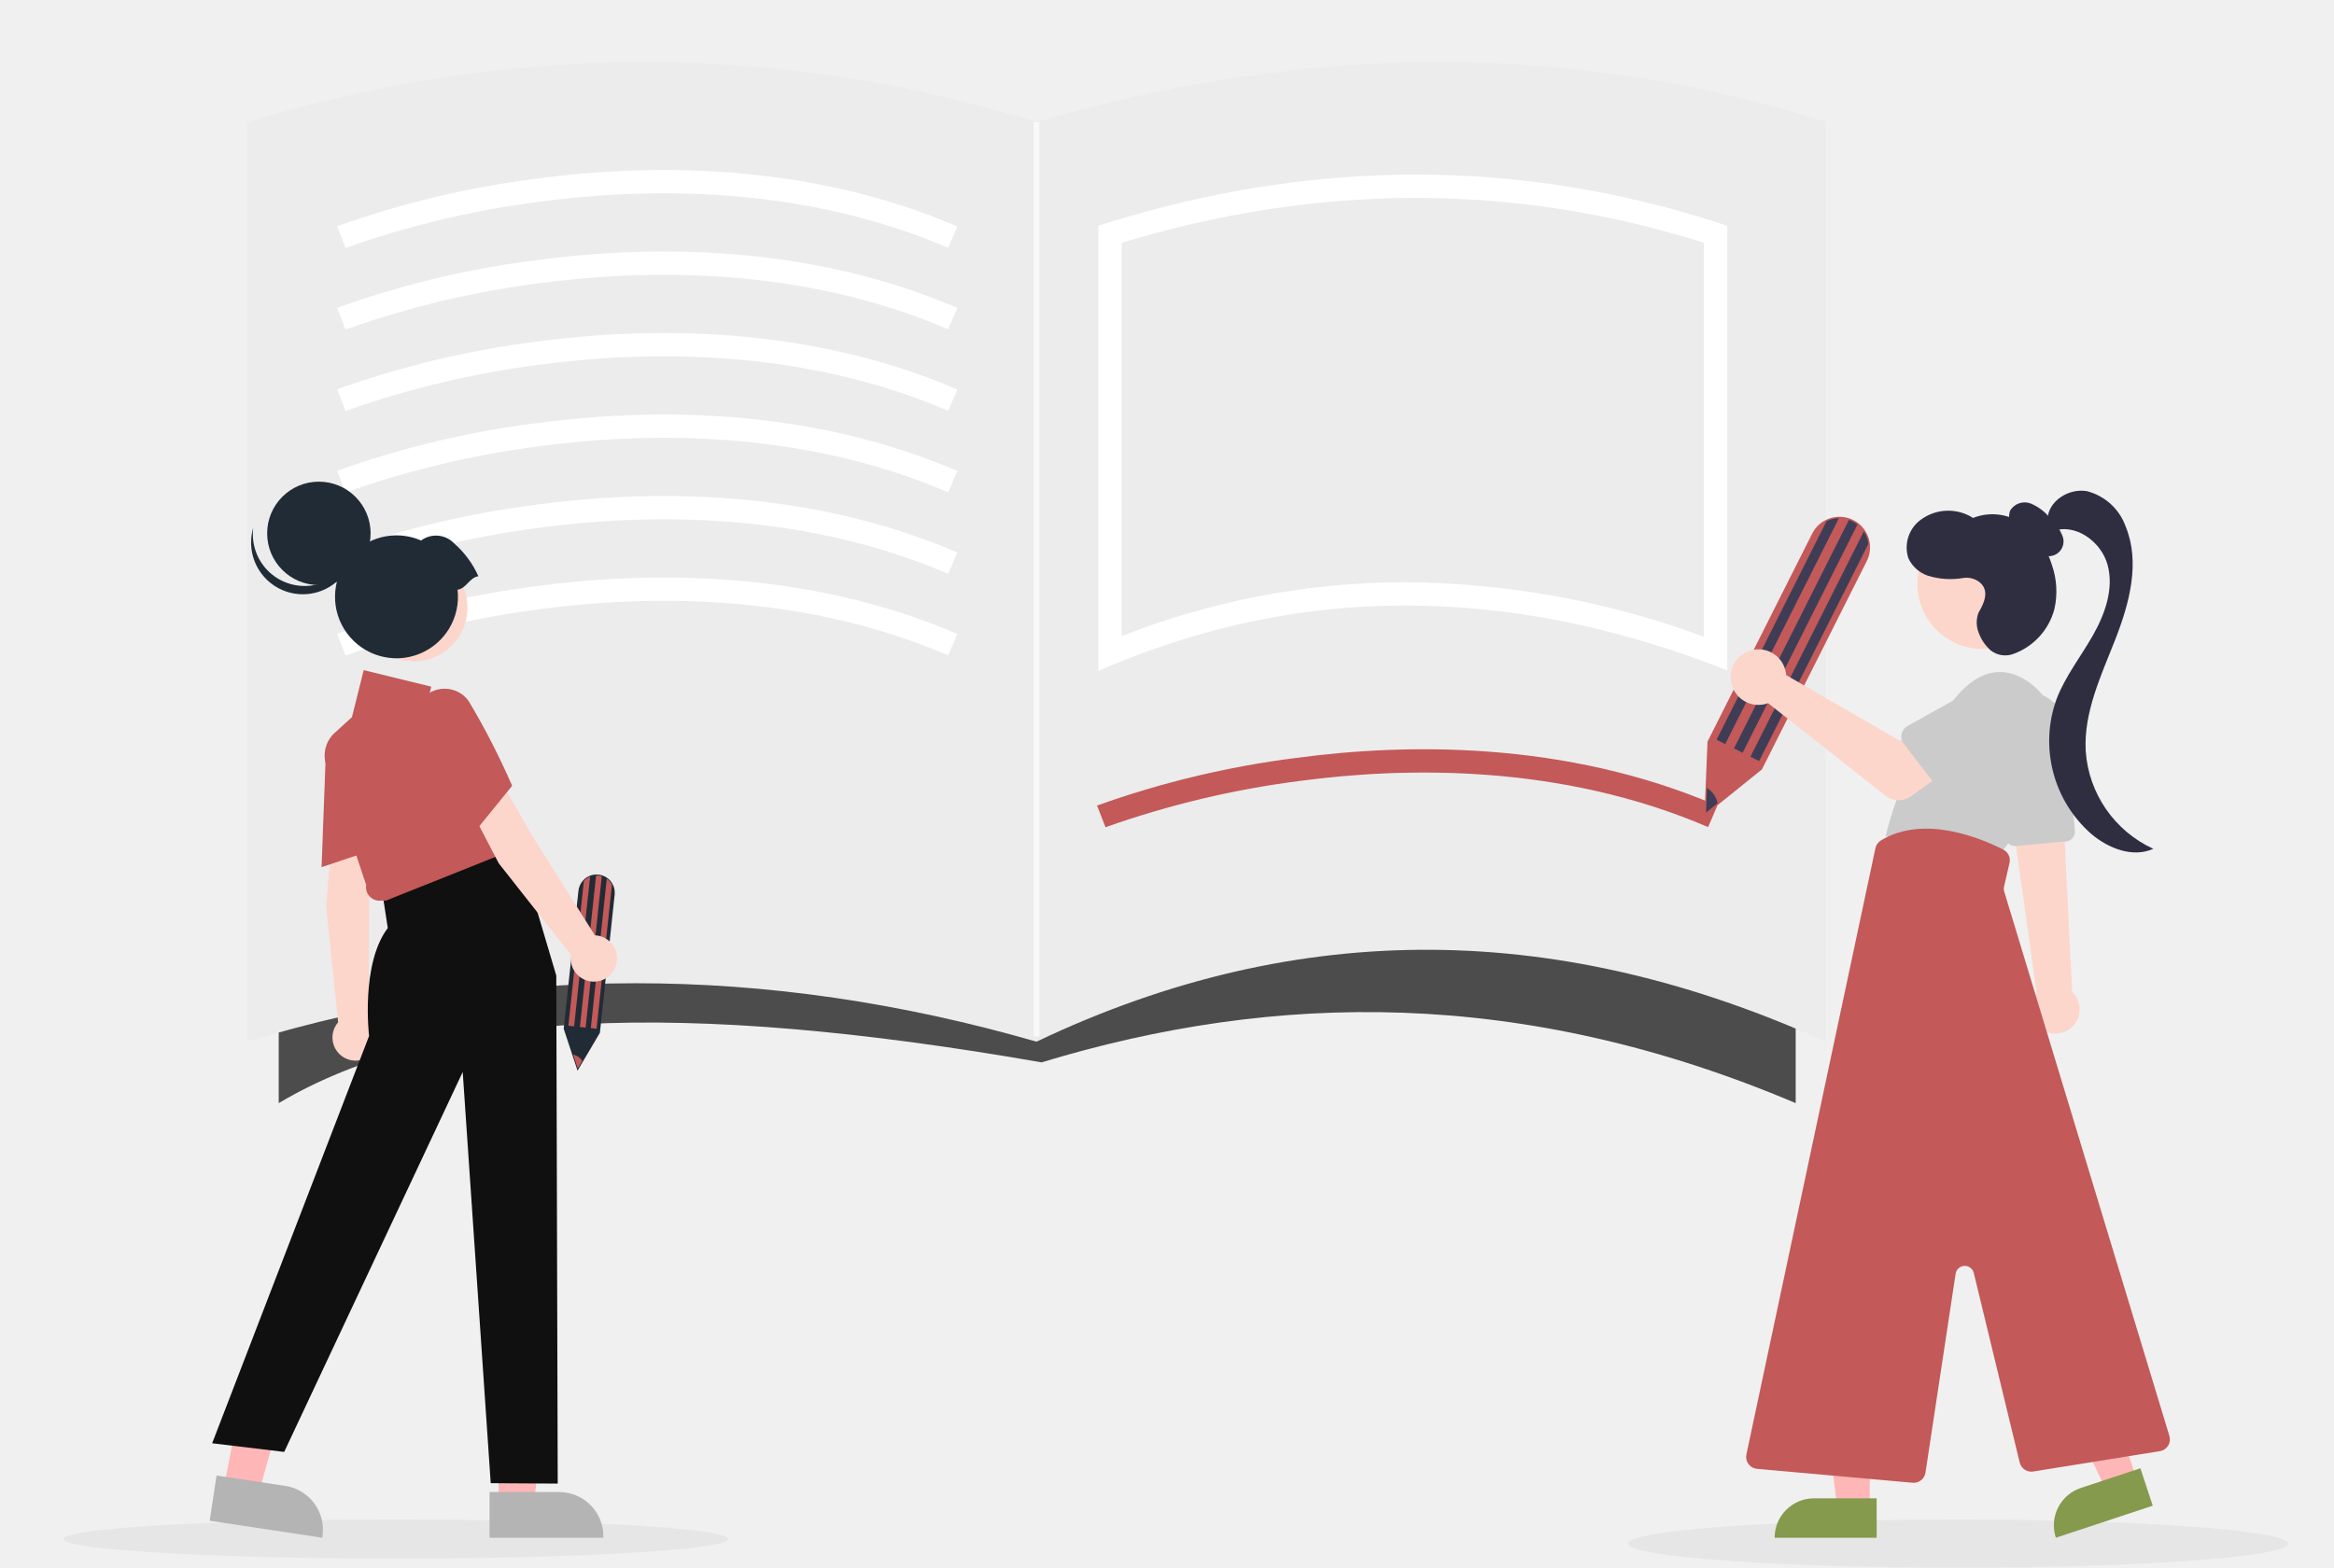
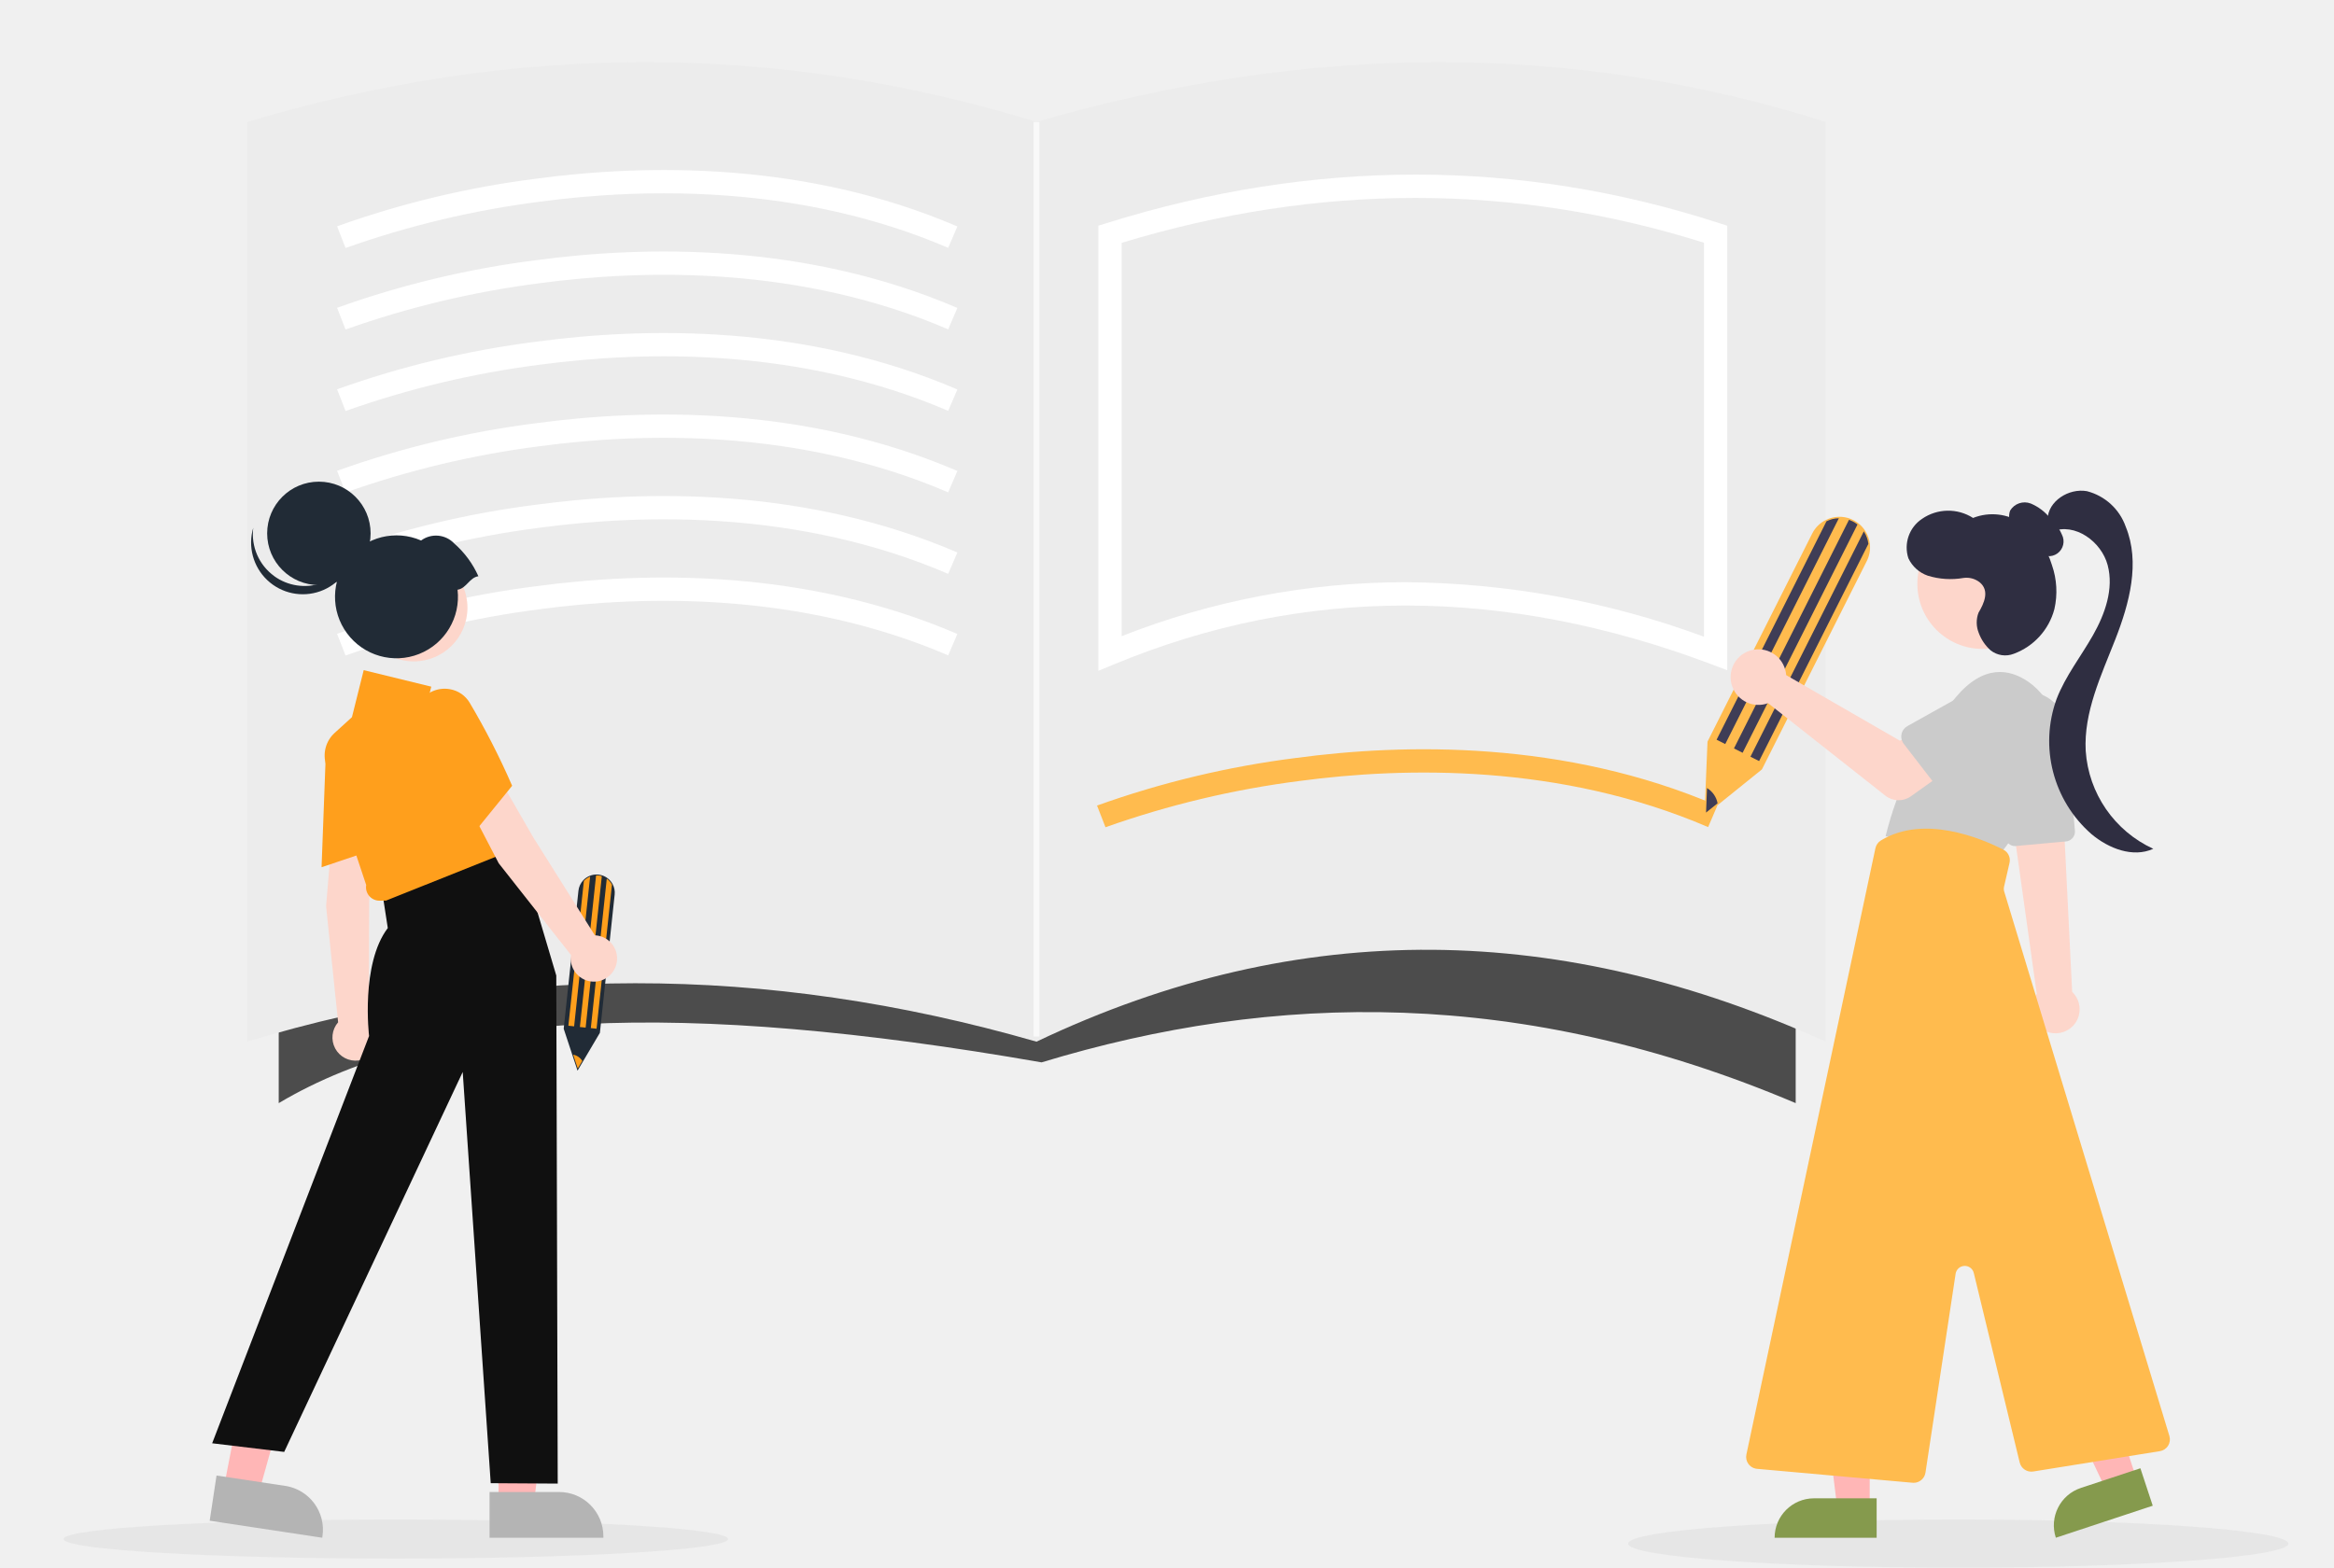
- <svg xmlns="http://www.w3.org/2000/svg" width="256" height="172" viewBox="0 0 256 172">
+ <svg xmlns="http://www.w3.org/2000/svg" width="256" height="172.001" viewBox="0 0 256 172.001">
  <g id="그룹_10554" data-name="그룹 10554" transform="translate(-942 6748)">
    <rect id="사각형_7132" data-name="사각형 7132" width="256" height="172" transform="translate(942 -6748)" fill="none" opacity="0.478" />
    <g id="그룹_10262" data-name="그룹 10262" transform="translate(886 -6960.289)">
      <ellipse id="타원_503" data-name="타원 503" cx="36.445" cy="2.145" rx="36.445" ry="2.145" transform="translate(62.971 379)" fill="#e2e2e2" opacity="0.677" />
      <ellipse id="타원_506" data-name="타원 506" cx="36.211" cy="2.645" rx="36.211" ry="2.645" transform="translate(234.579 379)" fill="#e2e2e2" opacity="0.677" />
    </g>
    <g id="그룹_10245" data-name="그룹 10245" transform="translate(935.1 -6739.147)">
-       <g id="그룹_10246" data-name="그룹 10246" transform="translate(29.9 0)">
+       <g id="그룹_10246" data-name="그룹 10246" transform="translate(29.9)">
        <path id="패스_4135" data-name="패스 4135" d="M299.433,283.186c-30-12.715-57.147-12.232-82.714-4.471-39.394-6.88-66.369-5.816-83.672,4.471V251.25H299.433Z" transform="translate(-125.476 -171.011)" fill="#4c4c4c" />
        <path id="패스_4136" data-name="패스 4136" d="M305.663,107.471c-28.732-13.018-57.429-13.859-86.558,0-29.836-8.59-58.678-8.5-86.558,0V6.556c29.642-8.847,58.476-8.634,86.558,0,29.664-8.6,58.543-8.878,86.558,0Z" transform="translate(-128.421 -2.039)" fill="#ececec" />
        <path id="패스_4137" data-name="패스 4137" d="M154.021,39.242l-.93-2.38a103.07,103.07,0,0,1,21.852-5.226c11.815-1.588,29.418-1.967,46.184,5.242l-1.009,2.347c-16.2-6.968-33.287-6.6-44.765-5.067a102.611,102.611,0,0,0-21.332,5.083" transform="translate(-139.119 -20.886)" fill="#fff" />
-         <path id="패스_4138" data-name="패스 4138" d="M154.021,67.242l-.93-2.38a103.069,103.069,0,0,1,21.852-5.226c11.815-1.588,29.418-1.967,46.184,5.242l-1.009,2.347c-16.2-6.968-33.287-6.6-44.765-5.067a102.612,102.612,0,0,0-21.332,5.083" transform="translate(-139.119 -39.945)" fill="#fff" />
-         <path id="패스_4139" data-name="패스 4139" d="M154.021,95.242l-.93-2.38a103.07,103.07,0,0,1,21.852-5.226c11.815-1.588,29.418-1.967,46.184,5.242l-1.009,2.347c-16.2-6.968-33.287-6.6-44.765-5.067a102.612,102.612,0,0,0-21.332,5.083" transform="translate(-139.119 -59.002)" fill="#fff" />
-         <path id="패스_4140" data-name="패스 4140" d="M154.021,123.242l-.93-2.38a103.07,103.07,0,0,1,21.852-5.226c11.815-1.588,29.418-1.967,46.184,5.242l-1.009,2.347c-16.2-6.968-33.287-6.6-44.765-5.067a102.612,102.612,0,0,0-21.332,5.083" transform="translate(-139.119 -78.06)" fill="#fff" />
-         <path id="패스_4141" data-name="패스 4141" d="M154.021,151.242l-.93-2.38a103.073,103.073,0,0,1,21.852-5.226c11.815-1.588,29.418-1.967,46.184,5.242l-1.009,2.347c-16.2-6.968-33.287-6.6-44.765-5.067a102.613,102.613,0,0,0-21.332,5.083" transform="translate(-139.119 -97.118)" fill="#fff" />
-         <path id="패스_4142" data-name="패스 4142" d="M154.021,179.242l-.93-2.38a103.068,103.068,0,0,1,21.852-5.226c11.815-1.588,29.418-1.967,46.184,5.242l-1.009,2.347c-16.2-6.968-33.287-6.6-44.765-5.067a102.611,102.611,0,0,0-21.332,5.083" transform="translate(-139.119 -116.176)" fill="#fff" />
-         <path id="패스_4143" data-name="패스 4143" d="M415.021,238.242l-.93-2.38a103.071,103.071,0,0,1,21.852-5.226c11.815-1.588,29.418-1.967,46.184,5.242l-1.009,2.347c-16.2-6.968-33.287-6.6-44.765-5.067a102.61,102.61,0,0,0-21.332,5.083" transform="translate(-316.766 -156.334)" fill="#c35959" />
-         <path id="패스_4144" data-name="패스 4144" d="M414.547,86.71V37.871l.9-.28c22.72-7.1,45.331-7.1,67.2,0l.883.286V86.645l-1.729-.652c-22.76-8.59-44.793-8.6-65.486-.015Zm33.713-9.724a96.522,96.522,0,0,1,32.714,5.98V39.742c-20.795-6.558-42.276-6.554-63.872.011V82.906a85.059,85.059,0,0,1,31.158-5.921" transform="translate(-317.077 -21.963)" fill="#fff" />
-         <path id="패스_4145" data-name="패스 4145" d="M622.713,182.612l.335-8.128,11.48-22.824a3.311,3.311,0,0,1,1.5-1.494,3.351,3.351,0,0,1,4.677,1.947,3.452,3.452,0,0,1,.145.651,3.313,3.313,0,0,1-.333,1.909l-11.5,22.855Z" transform="translate(-458.763 -101.969)" fill="#c35959" />
+         <path id="패스_4138" data-name="패스 4138" d="M154.021,67.242l-.93-2.38a103.068,103.068,0,0,1,21.852-5.226c11.815-1.588,29.418-1.967,46.184,5.242l-1.009,2.347c-16.2-6.968-33.287-6.6-44.765-5.067a102.613,102.613,0,0,0-21.332,5.083" transform="translate(-139.119 -39.945)" fill="#fff" />
+         <path id="패스_4139" data-name="패스 4139" d="M154.021,95.242l-.93-2.38a103.07,103.07,0,0,1,21.852-5.226c11.815-1.588,29.418-1.967,46.184,5.242l-1.009,2.347c-16.2-6.968-33.287-6.6-44.765-5.067a102.613,102.613,0,0,0-21.332,5.083" transform="translate(-139.119 -59.002)" fill="#fff" />
+         <path id="패스_4140" data-name="패스 4140" d="M154.021,123.242l-.93-2.38a103.069,103.069,0,0,1,21.852-5.226c11.815-1.588,29.418-1.967,46.184,5.242l-1.009,2.347c-16.2-6.968-33.287-6.6-44.765-5.067a102.613,102.613,0,0,0-21.332,5.083" transform="translate(-139.119 -78.06)" fill="#fff" />
+         <path id="패스_4141" data-name="패스 4141" d="M154.021,151.242l-.93-2.38a103.071,103.071,0,0,1,21.852-5.226c11.815-1.588,29.418-1.967,46.184,5.242l-1.009,2.347c-16.2-6.968-33.287-6.6-44.765-5.067a102.613,102.613,0,0,0-21.332,5.083" transform="translate(-139.119 -97.118)" fill="#fff" />
+         <path id="패스_4142" data-name="패스 4142" d="M154.021,179.242l-.93-2.38a103.068,103.068,0,0,1,21.852-5.226c11.815-1.588,29.418-1.967,46.184,5.242l-1.009,2.347c-16.2-6.968-33.287-6.6-44.765-5.067a102.612,102.612,0,0,0-21.332,5.083" transform="translate(-139.119 -116.176)" fill="#fff" />
+         <path id="패스_4143" data-name="패스 4143" d="M415.021,238.242l-.93-2.38a103.069,103.069,0,0,1,21.852-5.226c11.815-1.588,29.418-1.967,46.184,5.242l-1.009,2.347c-16.2-6.968-33.287-6.6-44.765-5.067a102.611,102.611,0,0,0-21.332,5.083" transform="translate(-316.766 -156.334)" fill="#ffbb4e" />
+         <path id="패스_4144" data-name="패스 4144" d="M414.547,86.71V37.871l.9-.28c22.72-7.1,45.331-7.1,67.2,0l.883.286V86.645l-1.729-.652c-22.76-8.59-44.793-8.6-65.486-.015Zm33.713-9.724a96.522,96.522,0,0,1,32.714,5.98V39.742c-20.8-6.558-42.276-6.554-63.872.011V82.906a85.059,85.059,0,0,1,31.158-5.921" transform="translate(-317.077 -21.963)" fill="#fff" />
+         <path id="패스_4145" data-name="패스 4145" d="M622.713,182.612l.335-8.128,11.48-22.824a3.311,3.311,0,0,1,1.5-1.494,3.351,3.351,0,0,1,4.677,1.947,3.45,3.45,0,0,1,.145.651,3.314,3.314,0,0,1-.333,1.909l-11.5,22.855Z" transform="translate(-458.763 -101.969)" fill="#ffbb4e" />
        <path id="패스_4146" data-name="패스 4146" d="M640.3,150.315l-12.461,24.776-.95-.478,12.052-23.963a3.176,3.176,0,0,1,1.359-.335" transform="translate(-461.608 -102.31)" fill="#3f3d56" />
        <path id="패스_4147" data-name="패스 4147" d="M651.443,156.193l-11.986,23.832-.95-.478,12.435-24.724a3.177,3.177,0,0,1,.362.75,3.3,3.3,0,0,1,.139.62" transform="translate(-469.513 -105.378)" fill="#3f3d56" />
-         <path id="패스_4148" data-name="패스 4148" d="M646.4,151.369l-12.6,25.05-.95-.478,12.615-25.081a3.065,3.065,0,0,1,.392.165,3.247,3.247,0,0,1,.542.344" transform="translate(-465.664 -102.681)" fill="#3f3d56" />
+         <path id="패스_4148" data-name="패스 4148" d="M646.4,151.369l-12.6,25.05-.95-.478,12.615-25.081a3.065,3.065,0,0,1,.392.165,3.248,3.248,0,0,1,.542.344" transform="translate(-465.664 -102.681)" fill="#3f3d56" />
        <path id="패스_4149" data-name="패스 4149" d="M624.524,244.676l-1.268,1.021.106-2.692a2.517,2.517,0,0,1,1.161,1.671" transform="translate(-459.132 -165.399)" fill="#3f3d56" />
-         <path id="패스_4150" data-name="패스 4150" d="M232.44,294.223l-1.518-4.6,1.617-15.138a1.973,1.973,0,0,1,.524-1.148,2,2,0,0,1,3.017.105,2.056,2.056,0,0,1,.217.332,1.976,1.976,0,0,1,.215,1.135l-1.619,15.159Z" transform="translate(-192.094 -185.608)" fill="#212b36" />
-         <path id="패스_4151" data-name="패스 4151" d="M234.915,273.419l-1.755,16.432-.63-.067,1.7-15.893a1.885,1.885,0,0,1,.688-.472" transform="translate(-193.188 -186.1)" fill="#c35959" />
-         <path id="패스_4152" data-name="패스 4152" d="M242.551,274.8,240.863,290.6l-.63-.067,1.751-16.4a1.894,1.894,0,0,1,.36.343,1.959,1.959,0,0,1,.207.317" transform="translate(-198.431 -186.589)" fill="#c35959" />
-         <path id="패스_4153" data-name="패스 4153" d="M238.887,273.082,237.112,289.7l-.63-.067,1.777-16.635a1.805,1.805,0,0,1,.254.01,1.944,1.944,0,0,1,.374.078" transform="translate(-195.878 -185.81)" fill="#c35959" />
-         <path id="패스_4154" data-name="패스 4154" d="M235.167,335.3l-.493.835-.505-1.524a1.5,1.5,0,0,1,1,.689" transform="translate(-194.304 -227.753)" fill="#c35959" />
-         <path id="패스_4155" data-name="패스 4155" d="M735.19,273.944a2.652,2.652,0,0,1-4.609-2.627l0-.006.018-.031a2.835,2.835,0,0,1,.25-.354l-2.231-15.9-.067-.477L728.1,251.3l-.067-.468.247.012,4.323.2,1.159.052.145,2.96.822,16.643A2.649,2.649,0,0,1,735.19,273.944Z" transform="translate(-530.449 -170.728)" fill="#fdd6cb" />
-         <path id="패스_4156" data-name="패스 4156" d="M723.612,226.929l5.489-.5a1.084,1.084,0,0,0,.977-1.173l-1.017-11.415a4.162,4.162,0,0,0-8.291.74c.007.079.016.157.028.235l1.646,11.2a1.082,1.082,0,0,0,1.069.924.784.784,0,0,0,.1,0" transform="translate(-525.494 -142.965)" fill="#cbcbcb" />
+         <path id="패스_4150" data-name="패스 4150" d="M232.44,294.223l-1.518-4.6,1.617-15.138a1.973,1.973,0,0,1,.524-1.148,2,2,0,0,1,3.017.105,2.058,2.058,0,0,1,.217.332,1.976,1.976,0,0,1,.215,1.135l-1.619,15.159Z" transform="translate(-192.094 -185.608)" fill="#212b36" />
+         <path id="패스_4151" data-name="패스 4151" d="M234.915,273.419l-1.755,16.432-.63-.067,1.7-15.893a1.885,1.885,0,0,1,.688-.472" transform="translate(-193.188 -186.1)" fill="#ff9f1c" />
+         <path id="패스_4152" data-name="패스 4152" d="M242.551,274.8l-1.688,15.8-.63-.067,1.751-16.4a1.894,1.894,0,0,1,.36.343,1.959,1.959,0,0,1,.207.317" transform="translate(-198.431 -186.589)" fill="#ff9f1c" />
+         <path id="패스_4153" data-name="패스 4153" d="M238.887,273.082,237.112,289.7l-.63-.067L238.259,273a1.81,1.81,0,0,1,.254.01,1.946,1.946,0,0,1,.374.078" transform="translate(-195.878 -185.81)" fill="#ff9f1c" />
+         <path id="패스_4154" data-name="패스 4154" d="M235.167,335.3l-.493.835-.505-1.524a1.5,1.5,0,0,1,1,.689" transform="translate(-194.304 -227.753)" fill="#ff9f1c" />
+         <path id="패스_4155" data-name="패스 4155" d="M735.19,273.944a2.653,2.653,0,0,1-4.609-2.627v-.006l.018-.031a2.843,2.843,0,0,1,.25-.354l-2.231-15.9-.067-.477L728.1,251.3l-.067-.468.247.012,4.323.2,1.159.052.145,2.96.822,16.643a2.649,2.649,0,0,1,.461,3.245Z" transform="translate(-530.449 -170.728)" fill="#fdd6cb" />
+         <path id="패스_4156" data-name="패스 4156" d="M723.612,226.929l5.489-.5a1.084,1.084,0,0,0,.977-1.173l-1.017-11.415a4.162,4.162,0,1,0-8.291.74c.007.079.016.157.028.235l1.646,11.2a1.082,1.082,0,0,0,1.069.924.785.785,0,0,0,.1,0" transform="translate(-525.494 -142.965)" fill="#cbcbcb" />
        <path id="패스_4157" data-name="패스 4157" d="M703.38,213.008a7.645,7.645,0,0,0-2.812-8.8c-2.07-1.416-4.9-1.925-7.953,1.707a37.976,37.976,0,0,0-7.7,15.252l12.492,2.034s4.249-5.193,5.971-10.193" transform="translate(-501.101 -138.267)" fill="#cbcbcb" />
        <path id="패스_4158" data-name="패스 4158" d="M668.264,460.926H664.7l-1.694-13.738h5.257Z" transform="translate(-486.189 -304.375)" fill="#ffb6b6" />
-         <path id="패스_4159" data-name="패스 4159" d="M646.808,491.343H658v-4.325h-6.869A4.325,4.325,0,0,0,646.808,491.343Z" transform="translate(-475.163 -331.484)" fill="#859a4d" />
+         <path id="패스_4159" data-name="패스 4159" d="M646.808,491.343H658v-4.325h-6.869a4.325,4.325,0,0,0-4.323,4.325Z" transform="translate(-475.163 -331.484)" fill="#859a4d" />
        <path id="패스_4160" data-name="패스 4160" d="M751.33,452.678l-3.382,1.118-5.921-12.512,4.991-1.65Z" transform="translate(-539.973 -299.233)" fill="#ffb6b6" />
-         <path id="패스_4161" data-name="패스 4161" d="M742.927,484.321l10.628-3.513L752.2,476.7l-6.522,2.156A4.325,4.325,0,0,0,742.927,484.321Z" transform="translate(-540.436 -324.463)" fill="#859a4d" />
-         <path id="패스_4162" data-name="패스 4162" d="M702.968,150.519a7.135,7.135,0,1,1-7.135,7.135,7.136,7.136,0,0,1,7.135-7.135" transform="translate(-508.531 -102.449)" fill="#fdd6cb" />
-         <path id="패스_4163" data-name="패스 4163" d="M656.692,327.639,660,305.808a1.017,1.017,0,0,1,1.993-.087l5.037,20.8a1.316,1.316,0,0,0,1.478.983l13.894-2.233a1.307,1.307,0,0,0,1.044-1.671l-18.117-59.729a1.021,1.021,0,0,1-.018-.523l.6-2.615a1.3,1.3,0,0,0-.676-1.457c-2.467-1.259-8.715-3.876-13.431-1.009a1.322,1.322,0,0,0-.6.85l-14.152,66.519a1.307,1.307,0,0,0,1.006,1.55,1.23,1.23,0,0,0,.156.023l17.07,1.529c.039,0,.078.005.116.005a1.31,1.31,0,0,0,1.292-1.111Z" transform="translate(-468.502 -174.911)" fill="#c35959" />
-         <path id="패스_4164" data-name="패스 4164" d="M729.142,148.809a5.391,5.391,0,0,1-1.41-1.226,1.83,1.83,0,0,1-.282-1.772,1.86,1.86,0,0,1,2.262-.776,5.406,5.406,0,0,1,2.078,1.55,5.338,5.338,0,0,1,1.336,1.856,1.624,1.624,0,0,1-2.61,1.878A5.363,5.363,0,0,1,729.2,148.5Z" transform="translate(-529.973 -98.646)" fill="#2f2e41" />
+         <path id="패스_4161" data-name="패스 4161" d="M742.927,484.321l10.628-3.513L752.2,476.7l-6.522,2.156a4.325,4.325,0,0,0-2.751,5.465Z" transform="translate(-540.436 -324.463)" fill="#859a4d" />
+         <path id="패스_4162" data-name="패스 4162" d="M702.968,150.519a7.135,7.135,0,1,1-7.135,7.135,7.135,7.135,0,0,1,7.135-7.135" transform="translate(-508.531 -102.449)" fill="#fdd6cb" />
+         <path id="패스_4163" data-name="패스 4163" d="M656.692,327.639,660,305.808a1.017,1.017,0,0,1,1.993-.087l5.037,20.8a1.316,1.316,0,0,0,1.478.983l13.894-2.233a1.307,1.307,0,0,0,1.044-1.671l-18.117-59.729a1.021,1.021,0,0,1-.018-.523l.6-2.615a1.3,1.3,0,0,0-.676-1.457c-2.467-1.259-8.715-3.876-13.431-1.009a1.322,1.322,0,0,0-.6.85l-14.152,66.519a1.307,1.307,0,0,0,1.006,1.55,1.228,1.228,0,0,0,.156.023l17.07,1.529c.039,0,.078.005.116.005a1.31,1.31,0,0,0,1.292-1.111Z" transform="translate(-468.502 -174.911)" fill="#ffbb4e" />
+         <path id="패스_4164" data-name="패스 4164" d="M729.142,148.809a5.391,5.391,0,0,1-1.41-1.226,1.83,1.83,0,0,1-.282-1.772,1.86,1.86,0,0,1,2.262-.776,5.406,5.406,0,0,1,2.078,1.55,5.338,5.338,0,0,1,1.336,1.856,1.624,1.624,0,0,1-2.61,1.878A5.362,5.362,0,0,1,729.2,148.5Z" transform="translate(-529.973 -98.646)" fill="#2f2e41" />
        <path id="패스_4165" data-name="패스 4165" d="M740.559,144c.04-2.01,2.331-3.452,4.31-3.1a6.126,6.126,0,0,1,4.262,3.9c1.609,3.932.4,8.419-1.149,12.376s-3.469,7.971-3.242,12.214a12.761,12.761,0,0,0,7.413,10.749c-2.234,1.012-4.9-.033-6.78-1.612a13.55,13.55,0,0,1-3.824-14.829c.964-2.508,2.662-4.653,3.988-6.989s2.3-5.089,1.614-7.687-3.6-4.7-6.089-3.7Z" transform="translate(-538.974 -95.866)" fill="#2f2e41" />
        <path id="패스_4166" data-name="패스 4166" d="M699.96,158.92c.622-1.051,1.249-2.431.113-3.35a2.343,2.343,0,0,0-1.758-.465,8.383,8.383,0,0,1-3.918-.248,3.673,3.673,0,0,1-2.131-1.915,3.783,3.783,0,0,1,1.5-4.321,5.054,5.054,0,0,1,5.595-.1,5.764,5.764,0,0,1,5.414.629,8.606,8.606,0,0,1,3.24,4.546,8.777,8.777,0,0,1,.268,4.827,7.173,7.173,0,0,1-4.449,4.9,2.583,2.583,0,0,1-2.551-.378,4.8,4.8,0,0,1-1.291-1.892,3.045,3.045,0,0,1-.031-2.239" transform="translate(-505.951 -100.549)" fill="#2f2e41" />
-         <path id="패스_4167" data-name="패스 4167" d="M637.719,197.692a2.979,2.979,0,0,1,.069.476l12.48,7.2,3.033-1.746,3.234,4.233-5.07,3.614a2.325,2.325,0,0,1-2.789-.068l-12.87-10.152a3.05,3.05,0,1,1,1.8-3.92,3.152,3.152,0,0,1,.109.364Z" transform="translate(-464.877 -132.954)" fill="#fdd6cb" />
-         <path id="패스_4168" data-name="패스 4168" d="M690.574,215.12l4.033,5.228a1.308,1.308,0,0,0,1.834.235,1.337,1.337,0,0,0,.142-.127l4.566-4.742a3.631,3.631,0,1,0-4.319-5.839l-.017.012q-.059.044-.117.091l-5.727,3.2a1.307,1.307,0,0,0-.5,1.779,1.349,1.349,0,0,0,.106.16Z" transform="translate(-504.766 -142.365)" fill="#cbcbcb" />
+         <path id="패스_4167" data-name="패스 4167" d="M637.719,197.692a2.975,2.975,0,0,1,.069.476l12.48,7.2,3.033-1.746,3.234,4.233-5.07,3.614a2.325,2.325,0,0,1-2.789-.068l-12.87-10.152a3.05,3.05,0,1,1,1.8-3.92,3.151,3.151,0,0,1,.109.364Z" transform="translate(-464.877 -132.954)" fill="#fdd6cb" />
+         <path id="패스_4168" data-name="패스 4168" d="M690.574,215.12l4.033,5.228a1.308,1.308,0,0,0,1.834.235,1.338,1.338,0,0,0,.142-.127l4.566-4.742a3.631,3.631,0,0,0-4.319-5.839l-.017.012q-.059.044-.117.091l-5.727,3.2a1.307,1.307,0,0,0-.5,1.779,1.354,1.354,0,0,0,.106.16Z" transform="translate(-504.766 -142.365)" fill="#cbcbcb" />
        <path id="패스_4169" data-name="패스 4169" d="M208.551,456.981h3.872l1.842-14.934H208.55Z" transform="translate(-176.867 -300.875)" fill="#ffb6b6" />
        <path id="패스_4170" data-name="패스 4170" d="M205.46,484.85h7.625a4.859,4.859,0,0,1,4.859,4.859v.158H205.46Z" transform="translate(-174.764 -330.009)" fill="#b4b4b4" />
        <path id="패스_4171" data-name="패스 4171" d="M114.156,452.091l3.828.579,4.054-14.491-5.019-.854Z" transform="translate(-112.618 -297.661)" fill="#ffb6b6" />
        <path id="패스_4172" data-name="패스 4172" d="M110.091,479.185l7.539,1.139h0a4.86,4.86,0,0,1,4.078,5.531l-.024.156-12.344-1.866Z" transform="translate(-109.341 -326.153)" fill="#b4b4b4" />
        <path id="패스_4173" data-name="패스 4173" d="M150.023,257.07l4.3,1.126-.286,6.97L154,277.855a2.543,2.543,0,1,1-3.365.423l-1.321-12.736Z" transform="translate(-136.548 -174.972)" fill="#fdd6cb" />
-         <path id="패스_4174" data-name="패스 4174" d="M148.223,224.812a3.509,3.509,0,0,1,2.169-3.121,3.281,3.281,0,0,1,3.551.571,3.128,3.128,0,0,1,1.043,2.419,81.136,81.136,0,0,1-.92,10.094l-.015.095-6.283,2.116Z" transform="translate(-135.497 -150.697)" fill="#c35959" />
+         <path id="패스_4174" data-name="패스 4174" d="M148.223,224.812a3.509,3.509,0,0,1,2.169-3.121,3.281,3.281,0,0,1,3.551.571,3.128,3.128,0,0,1,1.043,2.419,81.134,81.134,0,0,1-.92,10.094l-.015.1-6.283,2.116Z" transform="translate(-135.497 -150.697)" fill="#ff9f1c" />
        <path id="패스_4175" data-name="패스 4175" d="M133.892,263.063l9.611-2.488,4.442,14.962.158,55.74-7.349-.046-3.072-45.114L118.1,327.8l-7.9-.947,17.211-44.686s-.947-7.9,2.053-11.842l-.632-4.105Z" transform="translate(-109.93 -177.358)" fill="#101010" />
-         <path id="패스_4176" data-name="패스 4176" d="M153.7,227.259a1.474,1.474,0,0,1-.314-1.185L149,212.923a3.346,3.346,0,0,1,.923-3.531l1.9-1.73,1.29-5.159,7.412,1.812-.611,2.443,3.355-.61,7.066,15.737-14.769,5.9-.727.011a1.473,1.473,0,0,1-1.143-.541" transform="translate(-136.221 -137.832)" fill="#c35959" />
+         <path id="패스_4176" data-name="패스 4176" d="M153.7,227.259a1.474,1.474,0,0,1-.314-1.185L149,212.923a3.346,3.346,0,0,1,.923-3.531l1.9-1.73,1.29-5.159,7.412,1.812-.611,2.443,3.355-.61,7.066,15.737-14.769,5.9-.727.011a1.473,1.473,0,0,1-1.143-.541" transform="translate(-136.221 -137.832)" fill="#ff9f1c" />
        <path id="패스_4177" data-name="패스 4177" d="M196.3,242.382l4.235-1.346,3.484,6.043,6.753,10.744a2.543,2.543,0,1,1-2.646,2.436,2.5,2.5,0,0,1,.027-.28l-7.924-10.058Z" transform="translate(-168.526 -164.059)" fill="#fdd6cb" />
-         <path id="패스_4178" data-name="패스 4178" d="M179.932,214.16a3.509,3.509,0,0,1,.165-3.8,3.282,3.282,0,0,1,3.307-1.415,3.128,3.128,0,0,1,2.174,1.487,81.139,81.139,0,0,1,4.618,9.023l.038.088-4.179,5.147Z" transform="translate(-157.062 -142.184)" fill="#c35959" />
+         <path id="패스_4178" data-name="패스 4178" d="M179.932,214.16a3.509,3.509,0,0,1,.165-3.8,3.282,3.282,0,0,1,3.307-1.415,3.128,3.128,0,0,1,2.174,1.487,81.139,81.139,0,0,1,4.618,9.023l.038.088-4.179,5.147Z" transform="translate(-157.062 -142.184)" fill="#ff9f1c" />
        <path id="패스_4179" data-name="패스 4179" d="M166.877,162.615a5.889,5.889,0,1,1-5.889,5.889,5.889,5.889,0,0,1,5.889-5.889" transform="translate(-144.494 -110.682)" fill="#fdd6cb" />
        <path id="패스_4180" data-name="패스 4180" d="M134.749,137.75a5.673,5.673,0,1,1-5.673,5.673,5.673,5.673,0,0,1,5.673-5.673" transform="translate(-122.773 -93.758)" fill="#212b36" />
-         <path id="패스_4181" data-name="패스 4181" d="M126.1,158.916a5.673,5.673,0,0,0,8.76-2.979,5.673,5.673,0,1,1-11.066-2.327,5.671,5.671,0,0,0,2.306,5.305" transform="translate(-119.017 -104.554)" fill="#212b36" />
+         <path id="패스_4181" data-name="패스 4181" d="M126.1,158.916a5.673,5.673,0,0,0,8.76-2.979,5.673,5.673,0,1,1-11.066-2.327,5.671,5.671,0,0,0,2.306,5.3" transform="translate(-119.017 -104.554)" fill="#212b36" />
        <path id="패스_4182" data-name="패스 4182" d="M168.252,160.708a10.394,10.394,0,0,0-2.646-3.592,2.751,2.751,0,0,0-3.639-.33,6.743,6.743,0,1,0,4,5.4c.973-.137,1.308-1.341,2.282-1.478" transform="translate(-138.781 -106.339)" fill="#212b36" />
        <rect id="사각형_6626" data-name="사각형 6626" width="0.639" height="100.331" transform="translate(90.365 4.531)" fill="#f9f9f9" />
      </g>
    </g>
  </g>
</svg>
